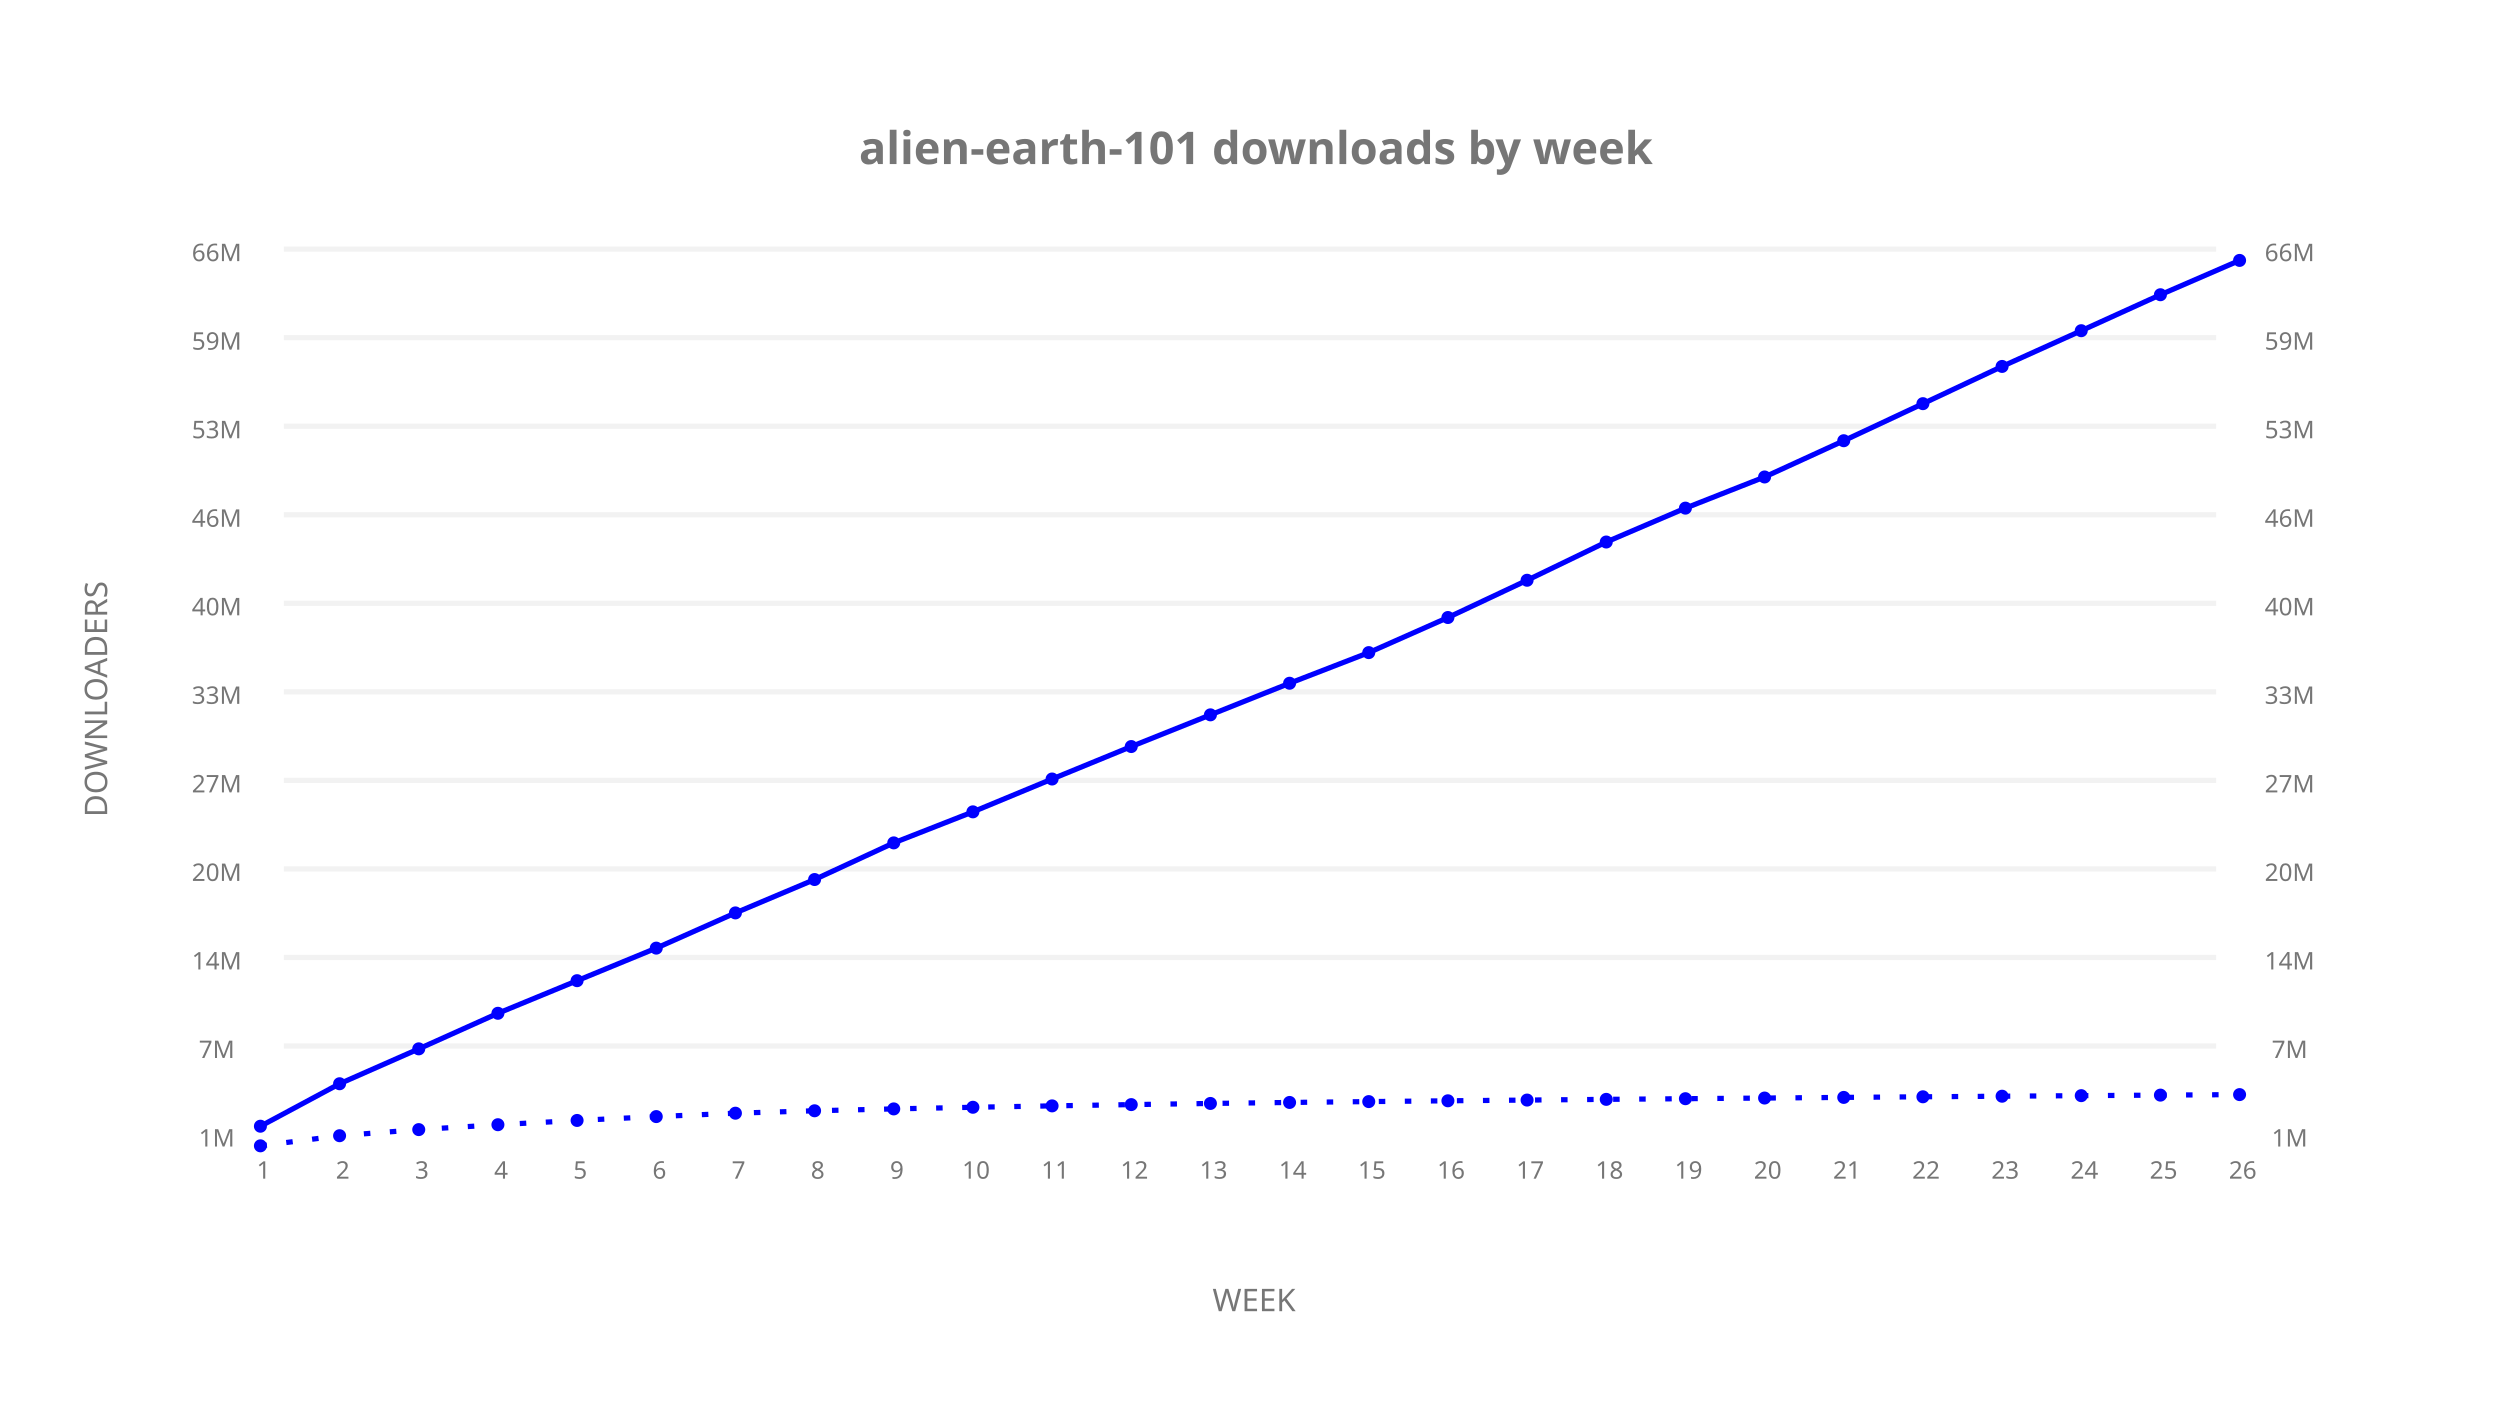
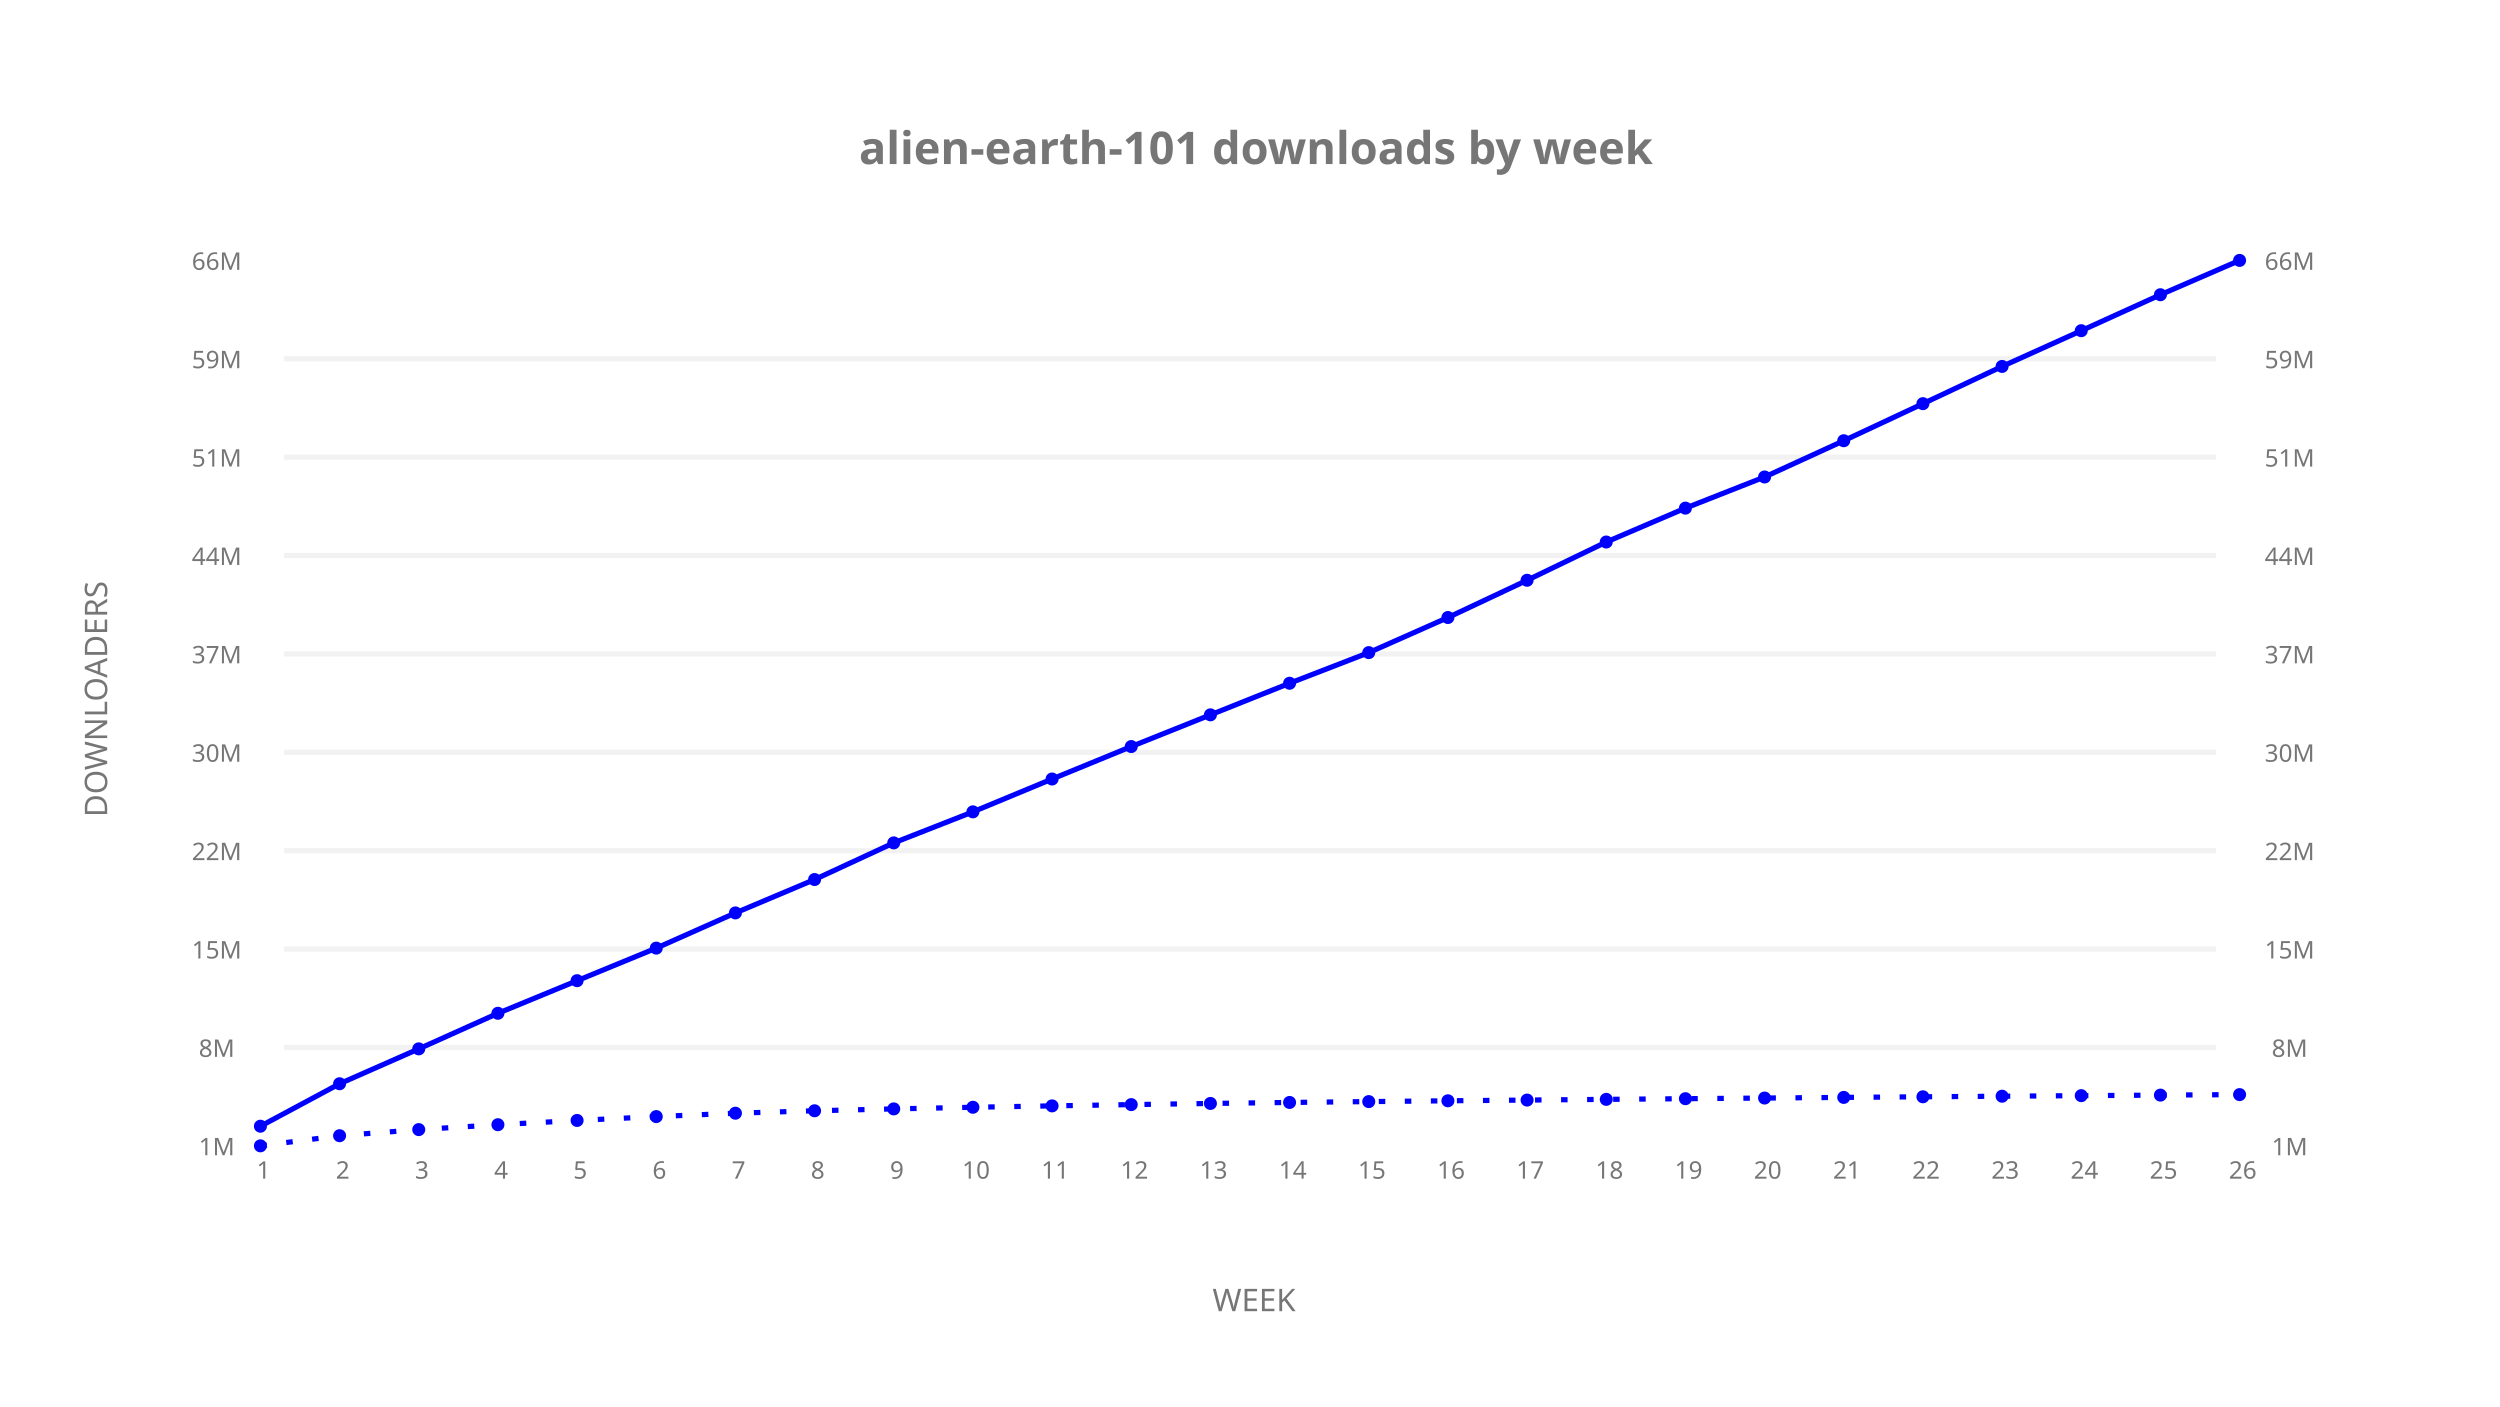
<svg xmlns="http://www.w3.org/2000/svg" xml:space="preserve" id="alien-earth-101-downloads-by-week-alien-earth-101-week" x="0px" y="0px" width="1920px" height="1080px" viewBox="0 0 1920 1080" enable-background="new 0 0 1920 1080" role="img">
  <g id="annotations">
    <text x="960" y="126" font-family="Atkinson Hyperlegible" font-size="26pt" text-anchor="middle" text-align="center" font-weight="600" font-style="normal" style="fill:rgb(118,118,118); fill-opacity:1; stroke:rgb(118,118,118); stroke-opacity:0; stroke-width:0.5"> alien-earth-101 downloads by week</text>
    <g id="axes-lines">
      <text x="960" y="1007" font-family="Atkinson Hyperlegible" font-size="18pt" text-anchor="middle" text-align="center" font-weight="500" font-style="normal" style="fill:rgb(118,118,118); fill-opacity:1; stroke:rgb(118,118,118); stroke-opacity:0; stroke-width:0.5"> WEEK</text>
      <text x="73" y="540" font-family="Atkinson Hyperlegible" font-size="18pt" text-anchor="middle" text-align="center" dominant-baseline="central" font-weight="500" font-style="normal" style="fill:rgb(118,118,118); fill-opacity:1; stroke:rgb(118,118,118); stroke-opacity:0; stroke-width:0.5" transform="rotate(-90,73,540)"> DOWNLOADERS</text>
    </g>
    <g id="tic-y-label-lines">
-       <line x1="218" y1="803.323" x2="1702" y2="803.323" style="fill:rgb(0,0,255); fill-opacity:0; stroke:rgb(242,242,242); stroke-opacity:1; stroke-width:4" />
-       <line x1="218" y1="735.323" x2="1702" y2="735.323" style="fill:rgb(0,0,255); fill-opacity:0; stroke:rgb(242,242,242); stroke-opacity:1; stroke-width:4" />
-       <line x1="218" y1="667.323" x2="1702" y2="667.323" style="fill:rgb(0,0,255); fill-opacity:0; stroke:rgb(242,242,242); stroke-opacity:1; stroke-width:4" />
-       <line x1="218" y1="599.323" x2="1702" y2="599.323" style="fill:rgb(0,0,255); fill-opacity:0; stroke:rgb(242,242,242); stroke-opacity:1; stroke-width:4" />
-       <line x1="218" y1="531.323" x2="1702" y2="531.323" style="fill:rgb(0,0,255); fill-opacity:0; stroke:rgb(242,242,242); stroke-opacity:1; stroke-width:4" />
-       <line x1="218" y1="463.323" x2="1702" y2="463.323" style="fill:rgb(0,0,255); fill-opacity:0; stroke:rgb(242,242,242); stroke-opacity:1; stroke-width:4" />
-       <line x1="218" y1="395.323" x2="1702" y2="395.323" style="fill:rgb(0,0,255); fill-opacity:0; stroke:rgb(242,242,242); stroke-opacity:1; stroke-width:4" />
-       <line x1="218" y1="327.323" x2="1702" y2="327.323" style="fill:rgb(0,0,255); fill-opacity:0; stroke:rgb(242,242,242); stroke-opacity:1; stroke-width:4" />
-       <line x1="218" y1="259.323" x2="1702" y2="259.323" style="fill:rgb(0,0,255); fill-opacity:0; stroke:rgb(242,242,242); stroke-opacity:1; stroke-width:4" />
-       <line x1="218" y1="191.323" x2="1702" y2="191.323" style="fill:rgb(0,0,255); fill-opacity:0; stroke:rgb(242,242,242); stroke-opacity:1; stroke-width:4" />
+       <line x1="218" y1="804.444" x2="1702" y2="804.444" style="fill:rgb(0,0,255); fill-opacity:0; stroke:rgb(242,242,242); stroke-opacity:1; stroke-width:4" />
+       <line x1="218" y1="728.889" x2="1702" y2="728.889" style="fill:rgb(0,0,255); fill-opacity:0; stroke:rgb(242,242,242); stroke-opacity:1; stroke-width:4" />
+       <line x1="218" y1="653.333" x2="1702" y2="653.333" style="fill:rgb(0,0,255); fill-opacity:0; stroke:rgb(242,242,242); stroke-opacity:1; stroke-width:4" />
+       <line x1="218" y1="577.778" x2="1702" y2="577.778" style="fill:rgb(0,0,255); fill-opacity:0; stroke:rgb(242,242,242); stroke-opacity:1; stroke-width:4" />
+       <line x1="218" y1="502.222" x2="1702" y2="502.222" style="fill:rgb(0,0,255); fill-opacity:0; stroke:rgb(242,242,242); stroke-opacity:1; stroke-width:4" />
+       <line x1="218" y1="426.667" x2="1702" y2="426.667" style="fill:rgb(0,0,255); fill-opacity:0; stroke:rgb(242,242,242); stroke-opacity:1; stroke-width:4" />
+       <line x1="218" y1="351.111" x2="1702" y2="351.111" style="fill:rgb(0,0,255); fill-opacity:0; stroke:rgb(242,242,242); stroke-opacity:1; stroke-width:4" />
+       <line x1="218" y1="275.556" x2="1702" y2="275.556" style="fill:rgb(0,0,255); fill-opacity:0; stroke:rgb(242,242,242); stroke-opacity:1; stroke-width:4" />
    </g>
    <g id="tic-x-labels">
      <text x="200" y="898" font-family="Atkinson Hyperlegible" font-size="14pt" text-anchor="middle" text-align="center" dominant-baseline="central" font-weight="400" font-style="normal" style="fill:rgb(118,118,118); fill-opacity:1; stroke:rgb(118,118,118); stroke-opacity:0; stroke-width:0.5"> 1</text>
      <text x="260.8" y="898" font-family="Atkinson Hyperlegible" font-size="14pt" text-anchor="middle" text-align="center" dominant-baseline="central" font-weight="400" font-style="normal" style="fill:rgb(118,118,118); fill-opacity:1; stroke:rgb(118,118,118); stroke-opacity:0; stroke-width:0.5"> 2</text>
      <text x="321.6" y="898" font-family="Atkinson Hyperlegible" font-size="14pt" text-anchor="middle" text-align="center" dominant-baseline="central" font-weight="400" font-style="normal" style="fill:rgb(118,118,118); fill-opacity:1; stroke:rgb(118,118,118); stroke-opacity:0; stroke-width:0.5"> 3</text>
      <text x="382.4" y="898" font-family="Atkinson Hyperlegible" font-size="14pt" text-anchor="middle" text-align="center" dominant-baseline="central" font-weight="400" font-style="normal" style="fill:rgb(118,118,118); fill-opacity:1; stroke:rgb(118,118,118); stroke-opacity:0; stroke-width:0.5"> 4</text>
      <text x="443.2" y="898" font-family="Atkinson Hyperlegible" font-size="14pt" text-anchor="middle" text-align="center" dominant-baseline="central" font-weight="400" font-style="normal" style="fill:rgb(118,118,118); fill-opacity:1; stroke:rgb(118,118,118); stroke-opacity:0; stroke-width:0.5"> 5</text>
      <text x="504" y="898" font-family="Atkinson Hyperlegible" font-size="14pt" text-anchor="middle" text-align="center" dominant-baseline="central" font-weight="400" font-style="normal" style="fill:rgb(118,118,118); fill-opacity:1; stroke:rgb(118,118,118); stroke-opacity:0; stroke-width:0.5"> 6</text>
      <text x="564.8" y="898" font-family="Atkinson Hyperlegible" font-size="14pt" text-anchor="middle" text-align="center" dominant-baseline="central" font-weight="400" font-style="normal" style="fill:rgb(118,118,118); fill-opacity:1; stroke:rgb(118,118,118); stroke-opacity:0; stroke-width:0.5"> 7</text>
      <text x="625.6" y="898" font-family="Atkinson Hyperlegible" font-size="14pt" text-anchor="middle" text-align="center" dominant-baseline="central" font-weight="400" font-style="normal" style="fill:rgb(118,118,118); fill-opacity:1; stroke:rgb(118,118,118); stroke-opacity:0; stroke-width:0.5"> 8</text>
      <text x="686.4" y="898" font-family="Atkinson Hyperlegible" font-size="14pt" text-anchor="middle" text-align="center" dominant-baseline="central" font-weight="400" font-style="normal" style="fill:rgb(118,118,118); fill-opacity:1; stroke:rgb(118,118,118); stroke-opacity:0; stroke-width:0.5"> 9</text>
      <text x="747.2" y="898" font-family="Atkinson Hyperlegible" font-size="14pt" text-anchor="middle" text-align="center" dominant-baseline="central" font-weight="400" font-style="normal" style="fill:rgb(118,118,118); fill-opacity:1; stroke:rgb(118,118,118); stroke-opacity:0; stroke-width:0.5"> 10</text>
      <text x="808" y="898" font-family="Atkinson Hyperlegible" font-size="14pt" text-anchor="middle" text-align="center" dominant-baseline="central" font-weight="400" font-style="normal" style="fill:rgb(118,118,118); fill-opacity:1; stroke:rgb(118,118,118); stroke-opacity:0; stroke-width:0.5"> 11</text>
      <text x="868.8" y="898" font-family="Atkinson Hyperlegible" font-size="14pt" text-anchor="middle" text-align="center" dominant-baseline="central" font-weight="400" font-style="normal" style="fill:rgb(118,118,118); fill-opacity:1; stroke:rgb(118,118,118); stroke-opacity:0; stroke-width:0.5"> 12</text>
      <text x="929.6" y="898" font-family="Atkinson Hyperlegible" font-size="14pt" text-anchor="middle" text-align="center" dominant-baseline="central" font-weight="400" font-style="normal" style="fill:rgb(118,118,118); fill-opacity:1; stroke:rgb(118,118,118); stroke-opacity:0; stroke-width:0.5"> 13</text>
      <text x="990.4" y="898" font-family="Atkinson Hyperlegible" font-size="14pt" text-anchor="middle" text-align="center" dominant-baseline="central" font-weight="400" font-style="normal" style="fill:rgb(118,118,118); fill-opacity:1; stroke:rgb(118,118,118); stroke-opacity:0; stroke-width:0.5"> 14</text>
      <text x="1051.2" y="898" font-family="Atkinson Hyperlegible" font-size="14pt" text-anchor="middle" text-align="center" dominant-baseline="central" font-weight="400" font-style="normal" style="fill:rgb(118,118,118); fill-opacity:1; stroke:rgb(118,118,118); stroke-opacity:0; stroke-width:0.5"> 15</text>
      <text x="1112" y="898" font-family="Atkinson Hyperlegible" font-size="14pt" text-anchor="middle" text-align="center" dominant-baseline="central" font-weight="400" font-style="normal" style="fill:rgb(118,118,118); fill-opacity:1; stroke:rgb(118,118,118); stroke-opacity:0; stroke-width:0.5"> 16</text>
      <text x="1172.8" y="898" font-family="Atkinson Hyperlegible" font-size="14pt" text-anchor="middle" text-align="center" dominant-baseline="central" font-weight="400" font-style="normal" style="fill:rgb(118,118,118); fill-opacity:1; stroke:rgb(118,118,118); stroke-opacity:0; stroke-width:0.5"> 17</text>
      <text x="1233.6" y="898" font-family="Atkinson Hyperlegible" font-size="14pt" text-anchor="middle" text-align="center" dominant-baseline="central" font-weight="400" font-style="normal" style="fill:rgb(118,118,118); fill-opacity:1; stroke:rgb(118,118,118); stroke-opacity:0; stroke-width:0.5"> 18</text>
      <text x="1294.4" y="898" font-family="Atkinson Hyperlegible" font-size="14pt" text-anchor="middle" text-align="center" dominant-baseline="central" font-weight="400" font-style="normal" style="fill:rgb(118,118,118); fill-opacity:1; stroke:rgb(118,118,118); stroke-opacity:0; stroke-width:0.5"> 19</text>
      <text x="1355.2" y="898" font-family="Atkinson Hyperlegible" font-size="14pt" text-anchor="middle" text-align="center" dominant-baseline="central" font-weight="400" font-style="normal" style="fill:rgb(118,118,118); fill-opacity:1; stroke:rgb(118,118,118); stroke-opacity:0; stroke-width:0.5"> 20</text>
      <text x="1416" y="898" font-family="Atkinson Hyperlegible" font-size="14pt" text-anchor="middle" text-align="center" dominant-baseline="central" font-weight="400" font-style="normal" style="fill:rgb(118,118,118); fill-opacity:1; stroke:rgb(118,118,118); stroke-opacity:0; stroke-width:0.5"> 21</text>
      <text x="1476.8" y="898" font-family="Atkinson Hyperlegible" font-size="14pt" text-anchor="middle" text-align="center" dominant-baseline="central" font-weight="400" font-style="normal" style="fill:rgb(118,118,118); fill-opacity:1; stroke:rgb(118,118,118); stroke-opacity:0; stroke-width:0.5"> 22</text>
      <text x="1537.6" y="898" font-family="Atkinson Hyperlegible" font-size="14pt" text-anchor="middle" text-align="center" dominant-baseline="central" font-weight="400" font-style="normal" style="fill:rgb(118,118,118); fill-opacity:1; stroke:rgb(118,118,118); stroke-opacity:0; stroke-width:0.5"> 23</text>
      <text x="1598.4" y="898" font-family="Atkinson Hyperlegible" font-size="14pt" text-anchor="middle" text-align="center" dominant-baseline="central" font-weight="400" font-style="normal" style="fill:rgb(118,118,118); fill-opacity:1; stroke:rgb(118,118,118); stroke-opacity:0; stroke-width:0.5"> 24</text>
      <text x="1659.2" y="898" font-family="Atkinson Hyperlegible" font-size="14pt" text-anchor="middle" text-align="center" dominant-baseline="central" font-weight="400" font-style="normal" style="fill:rgb(118,118,118); fill-opacity:1; stroke:rgb(118,118,118); stroke-opacity:0; stroke-width:0.5"> 25</text>
      <text x="1720" y="898" font-family="Atkinson Hyperlegible" font-size="14pt" text-anchor="middle" text-align="center" dominant-baseline="central" font-weight="400" font-style="normal" style="fill:rgb(118,118,118); fill-opacity:1; stroke:rgb(118,118,118); stroke-opacity:0; stroke-width:0.5"> 26</text>
    </g>
    <g id="tic-y-labels">
-       <text x="164" y="873.323" font-family="Atkinson Hyperlegible" font-size="14pt" text-anchor="middle" text-align="center" dominant-baseline="central" font-weight="400" font-style="normal" style="fill:rgb(118,118,118); fill-opacity:1; stroke:rgb(118,118,118); stroke-opacity:0; stroke-width:0.5"> 1M</text>
-       <text x="1756" y="873.323" font-family="Atkinson Hyperlegible" font-size="14pt" text-anchor="middle" text-align="center" dominant-baseline="central" font-weight="400" font-style="normal" style="fill:rgb(118,118,118); fill-opacity:1; stroke:rgb(118,118,118); stroke-opacity:0; stroke-width:0.5"> 1M</text>
-       <text x="164" y="805.323" font-family="Atkinson Hyperlegible" font-size="14pt" text-anchor="middle" text-align="center" dominant-baseline="central" font-weight="400" font-style="normal" style="fill:rgb(118,118,118); fill-opacity:1; stroke:rgb(118,118,118); stroke-opacity:0; stroke-width:0.5"> 7M</text>
-       <text x="1756" y="805.323" font-family="Atkinson Hyperlegible" font-size="14pt" text-anchor="middle" text-align="center" dominant-baseline="central" font-weight="400" font-style="normal" style="fill:rgb(118,118,118); fill-opacity:1; stroke:rgb(118,118,118); stroke-opacity:0; stroke-width:0.5"> 7M</text>
-       <text x="164" y="737.323" font-family="Atkinson Hyperlegible" font-size="14pt" text-anchor="middle" text-align="center" dominant-baseline="central" font-weight="400" font-style="normal" style="fill:rgb(118,118,118); fill-opacity:1; stroke:rgb(118,118,118); stroke-opacity:0; stroke-width:0.5"> 14M</text>
-       <text x="1756" y="737.323" font-family="Atkinson Hyperlegible" font-size="14pt" text-anchor="middle" text-align="center" dominant-baseline="central" font-weight="400" font-style="normal" style="fill:rgb(118,118,118); fill-opacity:1; stroke:rgb(118,118,118); stroke-opacity:0; stroke-width:0.5"> 14M</text>
-       <text x="164" y="669.323" font-family="Atkinson Hyperlegible" font-size="14pt" text-anchor="middle" text-align="center" dominant-baseline="central" font-weight="400" font-style="normal" style="fill:rgb(118,118,118); fill-opacity:1; stroke:rgb(118,118,118); stroke-opacity:0; stroke-width:0.5"> 20M</text>
-       <text x="1756" y="669.323" font-family="Atkinson Hyperlegible" font-size="14pt" text-anchor="middle" text-align="center" dominant-baseline="central" font-weight="400" font-style="normal" style="fill:rgb(118,118,118); fill-opacity:1; stroke:rgb(118,118,118); stroke-opacity:0; stroke-width:0.5"> 20M</text>
-       <text x="164" y="601.323" font-family="Atkinson Hyperlegible" font-size="14pt" text-anchor="middle" text-align="center" dominant-baseline="central" font-weight="400" font-style="normal" style="fill:rgb(118,118,118); fill-opacity:1; stroke:rgb(118,118,118); stroke-opacity:0; stroke-width:0.5"> 27M</text>
-       <text x="1756" y="601.323" font-family="Atkinson Hyperlegible" font-size="14pt" text-anchor="middle" text-align="center" dominant-baseline="central" font-weight="400" font-style="normal" style="fill:rgb(118,118,118); fill-opacity:1; stroke:rgb(118,118,118); stroke-opacity:0; stroke-width:0.5"> 27M</text>
-       <text x="164" y="533.323" font-family="Atkinson Hyperlegible" font-size="14pt" text-anchor="middle" text-align="center" dominant-baseline="central" font-weight="400" font-style="normal" style="fill:rgb(118,118,118); fill-opacity:1; stroke:rgb(118,118,118); stroke-opacity:0; stroke-width:0.5"> 33M</text>
-       <text x="1756" y="533.323" font-family="Atkinson Hyperlegible" font-size="14pt" text-anchor="middle" text-align="center" dominant-baseline="central" font-weight="400" font-style="normal" style="fill:rgb(118,118,118); fill-opacity:1; stroke:rgb(118,118,118); stroke-opacity:0; stroke-width:0.5"> 33M</text>
-       <text x="164" y="465.323" font-family="Atkinson Hyperlegible" font-size="14pt" text-anchor="middle" text-align="center" dominant-baseline="central" font-weight="400" font-style="normal" style="fill:rgb(118,118,118); fill-opacity:1; stroke:rgb(118,118,118); stroke-opacity:0; stroke-width:0.5"> 40M</text>
-       <text x="1756" y="465.323" font-family="Atkinson Hyperlegible" font-size="14pt" text-anchor="middle" text-align="center" dominant-baseline="central" font-weight="400" font-style="normal" style="fill:rgb(118,118,118); fill-opacity:1; stroke:rgb(118,118,118); stroke-opacity:0; stroke-width:0.5"> 40M</text>
-       <text x="164" y="397.323" font-family="Atkinson Hyperlegible" font-size="14pt" text-anchor="middle" text-align="center" dominant-baseline="central" font-weight="400" font-style="normal" style="fill:rgb(118,118,118); fill-opacity:1; stroke:rgb(118,118,118); stroke-opacity:0; stroke-width:0.5"> 46M</text>
-       <text x="1756" y="397.323" font-family="Atkinson Hyperlegible" font-size="14pt" text-anchor="middle" text-align="center" dominant-baseline="central" font-weight="400" font-style="normal" style="fill:rgb(118,118,118); fill-opacity:1; stroke:rgb(118,118,118); stroke-opacity:0; stroke-width:0.5"> 46M</text>
-       <text x="164" y="329.323" font-family="Atkinson Hyperlegible" font-size="14pt" text-anchor="middle" text-align="center" dominant-baseline="central" font-weight="400" font-style="normal" style="fill:rgb(118,118,118); fill-opacity:1; stroke:rgb(118,118,118); stroke-opacity:0; stroke-width:0.5"> 53M</text>
-       <text x="1756" y="329.323" font-family="Atkinson Hyperlegible" font-size="14pt" text-anchor="middle" text-align="center" dominant-baseline="central" font-weight="400" font-style="normal" style="fill:rgb(118,118,118); fill-opacity:1; stroke:rgb(118,118,118); stroke-opacity:0; stroke-width:0.5"> 53M</text>
-       <text x="164" y="261.323" font-family="Atkinson Hyperlegible" font-size="14pt" text-anchor="middle" text-align="center" dominant-baseline="central" font-weight="400" font-style="normal" style="fill:rgb(118,118,118); fill-opacity:1; stroke:rgb(118,118,118); stroke-opacity:0; stroke-width:0.5"> 59M</text>
-       <text x="1756" y="261.323" font-family="Atkinson Hyperlegible" font-size="14pt" text-anchor="middle" text-align="center" dominant-baseline="central" font-weight="400" font-style="normal" style="fill:rgb(118,118,118); fill-opacity:1; stroke:rgb(118,118,118); stroke-opacity:0; stroke-width:0.5"> 59M</text>
-       <text x="164" y="193.323" font-family="Atkinson Hyperlegible" font-size="14pt" text-anchor="middle" text-align="center" dominant-baseline="central" font-weight="400" font-style="normal" style="fill:rgb(118,118,118); fill-opacity:1; stroke:rgb(118,118,118); stroke-opacity:0; stroke-width:0.5"> 66M</text>
-       <text x="1756" y="193.323" font-family="Atkinson Hyperlegible" font-size="14pt" text-anchor="middle" text-align="center" dominant-baseline="central" font-weight="400" font-style="normal" style="fill:rgb(118,118,118); fill-opacity:1; stroke:rgb(118,118,118); stroke-opacity:0; stroke-width:0.5"> 66M</text>
+       <text x="164" y="880" font-family="Atkinson Hyperlegible" font-size="14pt" text-anchor="middle" text-align="center" dominant-baseline="central" font-weight="400" font-style="normal" style="fill:rgb(118,118,118); fill-opacity:1; stroke:rgb(118,118,118); stroke-opacity:0; stroke-width:0.5"> 1M</text>
+       <text x="1756" y="880" font-family="Atkinson Hyperlegible" font-size="14pt" text-anchor="middle" text-align="center" dominant-baseline="central" font-weight="400" font-style="normal" style="fill:rgb(118,118,118); fill-opacity:1; stroke:rgb(118,118,118); stroke-opacity:0; stroke-width:0.5"> 1M</text>
+       <text x="164" y="804.444" font-family="Atkinson Hyperlegible" font-size="14pt" text-anchor="middle" text-align="center" dominant-baseline="central" font-weight="400" font-style="normal" style="fill:rgb(118,118,118); fill-opacity:1; stroke:rgb(118,118,118); stroke-opacity:0; stroke-width:0.5"> 8M</text>
+       <text x="1756" y="804.444" font-family="Atkinson Hyperlegible" font-size="14pt" text-anchor="middle" text-align="center" dominant-baseline="central" font-weight="400" font-style="normal" style="fill:rgb(118,118,118); fill-opacity:1; stroke:rgb(118,118,118); stroke-opacity:0; stroke-width:0.5"> 8M</text>
+       <text x="164" y="728.889" font-family="Atkinson Hyperlegible" font-size="14pt" text-anchor="middle" text-align="center" dominant-baseline="central" font-weight="400" font-style="normal" style="fill:rgb(118,118,118); fill-opacity:1; stroke:rgb(118,118,118); stroke-opacity:0; stroke-width:0.5"> 15M</text>
+       <text x="1756" y="728.889" font-family="Atkinson Hyperlegible" font-size="14pt" text-anchor="middle" text-align="center" dominant-baseline="central" font-weight="400" font-style="normal" style="fill:rgb(118,118,118); fill-opacity:1; stroke:rgb(118,118,118); stroke-opacity:0; stroke-width:0.5"> 15M</text>
+       <text x="164" y="653.333" font-family="Atkinson Hyperlegible" font-size="14pt" text-anchor="middle" text-align="center" dominant-baseline="central" font-weight="400" font-style="normal" style="fill:rgb(118,118,118); fill-opacity:1; stroke:rgb(118,118,118); stroke-opacity:0; stroke-width:0.5"> 22M</text>
+       <text x="1756" y="653.333" font-family="Atkinson Hyperlegible" font-size="14pt" text-anchor="middle" text-align="center" dominant-baseline="central" font-weight="400" font-style="normal" style="fill:rgb(118,118,118); fill-opacity:1; stroke:rgb(118,118,118); stroke-opacity:0; stroke-width:0.5"> 22M</text>
+       <text x="164" y="577.778" font-family="Atkinson Hyperlegible" font-size="14pt" text-anchor="middle" text-align="center" dominant-baseline="central" font-weight="400" font-style="normal" style="fill:rgb(118,118,118); fill-opacity:1; stroke:rgb(118,118,118); stroke-opacity:0; stroke-width:0.5"> 30M</text>
+       <text x="1756" y="577.778" font-family="Atkinson Hyperlegible" font-size="14pt" text-anchor="middle" text-align="center" dominant-baseline="central" font-weight="400" font-style="normal" style="fill:rgb(118,118,118); fill-opacity:1; stroke:rgb(118,118,118); stroke-opacity:0; stroke-width:0.5"> 30M</text>
+       <text x="164" y="502.222" font-family="Atkinson Hyperlegible" font-size="14pt" text-anchor="middle" text-align="center" dominant-baseline="central" font-weight="400" font-style="normal" style="fill:rgb(118,118,118); fill-opacity:1; stroke:rgb(118,118,118); stroke-opacity:0; stroke-width:0.5"> 37M</text>
+       <text x="1756" y="502.222" font-family="Atkinson Hyperlegible" font-size="14pt" text-anchor="middle" text-align="center" dominant-baseline="central" font-weight="400" font-style="normal" style="fill:rgb(118,118,118); fill-opacity:1; stroke:rgb(118,118,118); stroke-opacity:0; stroke-width:0.5"> 37M</text>
+       <text x="164" y="426.667" font-family="Atkinson Hyperlegible" font-size="14pt" text-anchor="middle" text-align="center" dominant-baseline="central" font-weight="400" font-style="normal" style="fill:rgb(118,118,118); fill-opacity:1; stroke:rgb(118,118,118); stroke-opacity:0; stroke-width:0.5"> 44M</text>
+       <text x="1756" y="426.667" font-family="Atkinson Hyperlegible" font-size="14pt" text-anchor="middle" text-align="center" dominant-baseline="central" font-weight="400" font-style="normal" style="fill:rgb(118,118,118); fill-opacity:1; stroke:rgb(118,118,118); stroke-opacity:0; stroke-width:0.5"> 44M</text>
+       <text x="164" y="351.111" font-family="Atkinson Hyperlegible" font-size="14pt" text-anchor="middle" text-align="center" dominant-baseline="central" font-weight="400" font-style="normal" style="fill:rgb(118,118,118); fill-opacity:1; stroke:rgb(118,118,118); stroke-opacity:0; stroke-width:0.5"> 51M</text>
+       <text x="1756" y="351.111" font-family="Atkinson Hyperlegible" font-size="14pt" text-anchor="middle" text-align="center" dominant-baseline="central" font-weight="400" font-style="normal" style="fill:rgb(118,118,118); fill-opacity:1; stroke:rgb(118,118,118); stroke-opacity:0; stroke-width:0.5"> 51M</text>
+       <text x="164" y="275.556" font-family="Atkinson Hyperlegible" font-size="14pt" text-anchor="middle" text-align="center" dominant-baseline="central" font-weight="400" font-style="normal" style="fill:rgb(118,118,118); fill-opacity:1; stroke:rgb(118,118,118); stroke-opacity:0; stroke-width:0.5"> 59M</text>
+       <text x="1756" y="275.556" font-family="Atkinson Hyperlegible" font-size="14pt" text-anchor="middle" text-align="center" dominant-baseline="central" font-weight="400" font-style="normal" style="fill:rgb(118,118,118); fill-opacity:1; stroke:rgb(118,118,118); stroke-opacity:0; stroke-width:0.5"> 59M</text>
+       <text x="164" y="200" font-family="Atkinson Hyperlegible" font-size="14pt" text-anchor="middle" text-align="center" dominant-baseline="central" font-weight="400" font-style="normal" style="fill:rgb(118,118,118); fill-opacity:1; stroke:rgb(118,118,118); stroke-opacity:0; stroke-width:0.5"> 66M</text>
+       <text x="1756" y="200" font-family="Atkinson Hyperlegible" font-size="14pt" text-anchor="middle" text-align="center" dominant-baseline="central" font-weight="400" font-style="normal" style="fill:rgb(118,118,118); fill-opacity:1; stroke:rgb(118,118,118); stroke-opacity:0; stroke-width:0.5"> 66M</text>
    </g>
  </g>
  <g id="polyline-alien-earth-101 downloads by week">
    <polyline points="200,864.935 260.8,832.314 321.6,805.523 382.4,778.21 443.2,753.158 504,728.162 564.8,701.117 625.6,675.477 686.4,647.332 747.2,623.497 808,598.281 868.8,573.346 929.6,549.002 990.4,524.737 1051.2,501.204 1112,474.252 1172.8,445.64 1233.6,416.27 1294.4,390.246 1355.2,366.319 1416,338.475 1476.8,310.014 1537.6,281.42 1598.4,253.98 1659.2,226.355 1720,200 " style="fill:rgb(0,0,255); fill-opacity:0; stroke:rgb(0,0,255); stroke-opacity:1; stroke-width:4" />
  </g>
  <g id="markers-alien-earth-101 downloads by week">
    <circle cx="200" cy="864.935" r="5" style="fill:rgb(0,0,255); fill-opacity:1; stroke:rgb(0,0,255); stroke-opacity:0; stroke-width:4">
</circle>
    <circle cx="260.8" cy="832.314" r="5" style="fill:rgb(0,0,255); fill-opacity:1; stroke:rgb(0,0,255); stroke-opacity:0; stroke-width:4">
</circle>
    <circle cx="321.6" cy="805.523" r="5" style="fill:rgb(0,0,255); fill-opacity:1; stroke:rgb(0,0,255); stroke-opacity:0; stroke-width:4">
</circle>
    <circle cx="382.4" cy="778.21" r="5" style="fill:rgb(0,0,255); fill-opacity:1; stroke:rgb(0,0,255); stroke-opacity:0; stroke-width:4">
</circle>
    <circle cx="443.2" cy="753.158" r="5" style="fill:rgb(0,0,255); fill-opacity:1; stroke:rgb(0,0,255); stroke-opacity:0; stroke-width:4">
</circle>
    <circle cx="504" cy="728.162" r="5" style="fill:rgb(0,0,255); fill-opacity:1; stroke:rgb(0,0,255); stroke-opacity:0; stroke-width:4">
</circle>
    <circle cx="564.8" cy="701.117" r="5" style="fill:rgb(0,0,255); fill-opacity:1; stroke:rgb(0,0,255); stroke-opacity:0; stroke-width:4">
</circle>
    <circle cx="625.6" cy="675.477" r="5" style="fill:rgb(0,0,255); fill-opacity:1; stroke:rgb(0,0,255); stroke-opacity:0; stroke-width:4">
</circle>
    <circle cx="686.4" cy="647.332" r="5" style="fill:rgb(0,0,255); fill-opacity:1; stroke:rgb(0,0,255); stroke-opacity:0; stroke-width:4">
</circle>
    <circle cx="747.2" cy="623.497" r="5" style="fill:rgb(0,0,255); fill-opacity:1; stroke:rgb(0,0,255); stroke-opacity:0; stroke-width:4">
</circle>
    <circle cx="808" cy="598.281" r="5" style="fill:rgb(0,0,255); fill-opacity:1; stroke:rgb(0,0,255); stroke-opacity:0; stroke-width:4">
</circle>
    <circle cx="868.8" cy="573.346" r="5" style="fill:rgb(0,0,255); fill-opacity:1; stroke:rgb(0,0,255); stroke-opacity:0; stroke-width:4">
</circle>
    <circle cx="929.6" cy="549.002" r="5" style="fill:rgb(0,0,255); fill-opacity:1; stroke:rgb(0,0,255); stroke-opacity:0; stroke-width:4">
</circle>
    <circle cx="990.4" cy="524.737" r="5" style="fill:rgb(0,0,255); fill-opacity:1; stroke:rgb(0,0,255); stroke-opacity:0; stroke-width:4">
</circle>
    <circle cx="1051.2" cy="501.204" r="5" style="fill:rgb(0,0,255); fill-opacity:1; stroke:rgb(0,0,255); stroke-opacity:0; stroke-width:4">
</circle>
    <circle cx="1112" cy="474.252" r="5" style="fill:rgb(0,0,255); fill-opacity:1; stroke:rgb(0,0,255); stroke-opacity:0; stroke-width:4">
</circle>
    <circle cx="1172.8" cy="445.64" r="5" style="fill:rgb(0,0,255); fill-opacity:1; stroke:rgb(0,0,255); stroke-opacity:0; stroke-width:4">
</circle>
    <circle cx="1233.6" cy="416.27" r="5" style="fill:rgb(0,0,255); fill-opacity:1; stroke:rgb(0,0,255); stroke-opacity:0; stroke-width:4">
</circle>
    <circle cx="1294.4" cy="390.246" r="5" style="fill:rgb(0,0,255); fill-opacity:1; stroke:rgb(0,0,255); stroke-opacity:0; stroke-width:4">
</circle>
    <circle cx="1355.2" cy="366.319" r="5" style="fill:rgb(0,0,255); fill-opacity:1; stroke:rgb(0,0,255); stroke-opacity:0; stroke-width:4">
</circle>
    <circle cx="1416" cy="338.475" r="5" style="fill:rgb(0,0,255); fill-opacity:1; stroke:rgb(0,0,255); stroke-opacity:0; stroke-width:4">
</circle>
    <circle cx="1476.8" cy="310.014" r="5" style="fill:rgb(0,0,255); fill-opacity:1; stroke:rgb(0,0,255); stroke-opacity:0; stroke-width:4">
</circle>
    <circle cx="1537.6" cy="281.42" r="5" style="fill:rgb(0,0,255); fill-opacity:1; stroke:rgb(0,0,255); stroke-opacity:0; stroke-width:4">
</circle>
    <circle cx="1598.4" cy="253.98" r="5" style="fill:rgb(0,0,255); fill-opacity:1; stroke:rgb(0,0,255); stroke-opacity:0; stroke-width:4">
</circle>
    <circle cx="1659.2" cy="226.355" r="5" style="fill:rgb(0,0,255); fill-opacity:1; stroke:rgb(0,0,255); stroke-opacity:0; stroke-width:4">
</circle>
    <circle cx="1720" cy="200" r="5" style="fill:rgb(0,0,255); fill-opacity:1; stroke:rgb(0,0,255); stroke-opacity:0; stroke-width:4">
</circle>
  </g>
  <g id="polyline-alien-earth-101 downloads by week uploaders">
    <polyline points="200,880 260.8,872.223 321.6,867.533 382.4,863.776 443.2,860.508 504,857.538 564.8,854.941 625.6,853.081 686.4,851.641 747.2,850.382 808,849.316 868.8,848.336 929.6,847.454 990.4,846.684 1051.2,846.025 1112,845.411 1172.8,844.85 1233.6,844.31 1294.4,843.798 1355.2,843.296 1416,842.807 1476.8,842.334 1537.6,841.896 1598.4,841.461 1659.2,841.053 1720,840.652 " stroke-dasharray="5 15" style="fill:rgb(0,0,255); fill-opacity:0; stroke:rgb(0,0,255); stroke-opacity:1; stroke-width:4" />
  </g>
  <g id="markers-alien-earth-101 downloads by week uploaders">
    <circle cx="200" cy="880" r="5" style="fill:rgb(0,0,255); fill-opacity:1; stroke:rgb(0,0,255); stroke-opacity:0; stroke-width:4">
</circle>
    <circle cx="260.8" cy="872.223" r="5" style="fill:rgb(0,0,255); fill-opacity:1; stroke:rgb(0,0,255); stroke-opacity:0; stroke-width:4">
</circle>
    <circle cx="321.6" cy="867.533" r="5" style="fill:rgb(0,0,255); fill-opacity:1; stroke:rgb(0,0,255); stroke-opacity:0; stroke-width:4">
</circle>
    <circle cx="382.4" cy="863.776" r="5" style="fill:rgb(0,0,255); fill-opacity:1; stroke:rgb(0,0,255); stroke-opacity:0; stroke-width:4">
</circle>
    <circle cx="443.2" cy="860.508" r="5" style="fill:rgb(0,0,255); fill-opacity:1; stroke:rgb(0,0,255); stroke-opacity:0; stroke-width:4">
</circle>
    <circle cx="504" cy="857.538" r="5" style="fill:rgb(0,0,255); fill-opacity:1; stroke:rgb(0,0,255); stroke-opacity:0; stroke-width:4">
</circle>
    <circle cx="564.8" cy="854.941" r="5" style="fill:rgb(0,0,255); fill-opacity:1; stroke:rgb(0,0,255); stroke-opacity:0; stroke-width:4">
</circle>
    <circle cx="625.6" cy="853.081" r="5" style="fill:rgb(0,0,255); fill-opacity:1; stroke:rgb(0,0,255); stroke-opacity:0; stroke-width:4">
</circle>
    <circle cx="686.4" cy="851.641" r="5" style="fill:rgb(0,0,255); fill-opacity:1; stroke:rgb(0,0,255); stroke-opacity:0; stroke-width:4">
</circle>
    <circle cx="747.2" cy="850.382" r="5" style="fill:rgb(0,0,255); fill-opacity:1; stroke:rgb(0,0,255); stroke-opacity:0; stroke-width:4">
</circle>
    <circle cx="808" cy="849.316" r="5" style="fill:rgb(0,0,255); fill-opacity:1; stroke:rgb(0,0,255); stroke-opacity:0; stroke-width:4">
</circle>
    <circle cx="868.8" cy="848.336" r="5" style="fill:rgb(0,0,255); fill-opacity:1; stroke:rgb(0,0,255); stroke-opacity:0; stroke-width:4">
</circle>
    <circle cx="929.6" cy="847.454" r="5" style="fill:rgb(0,0,255); fill-opacity:1; stroke:rgb(0,0,255); stroke-opacity:0; stroke-width:4">
</circle>
    <circle cx="990.4" cy="846.684" r="5" style="fill:rgb(0,0,255); fill-opacity:1; stroke:rgb(0,0,255); stroke-opacity:0; stroke-width:4">
</circle>
    <circle cx="1051.2" cy="846.025" r="5" style="fill:rgb(0,0,255); fill-opacity:1; stroke:rgb(0,0,255); stroke-opacity:0; stroke-width:4">
</circle>
    <circle cx="1112" cy="845.411" r="5" style="fill:rgb(0,0,255); fill-opacity:1; stroke:rgb(0,0,255); stroke-opacity:0; stroke-width:4">
</circle>
    <circle cx="1172.8" cy="844.85" r="5" style="fill:rgb(0,0,255); fill-opacity:1; stroke:rgb(0,0,255); stroke-opacity:0; stroke-width:4">
</circle>
    <circle cx="1233.6" cy="844.31" r="5" style="fill:rgb(0,0,255); fill-opacity:1; stroke:rgb(0,0,255); stroke-opacity:0; stroke-width:4">
</circle>
    <circle cx="1294.4" cy="843.798" r="5" style="fill:rgb(0,0,255); fill-opacity:1; stroke:rgb(0,0,255); stroke-opacity:0; stroke-width:4">
</circle>
    <circle cx="1355.2" cy="843.296" r="5" style="fill:rgb(0,0,255); fill-opacity:1; stroke:rgb(0,0,255); stroke-opacity:0; stroke-width:4">
</circle>
    <circle cx="1416" cy="842.807" r="5" style="fill:rgb(0,0,255); fill-opacity:1; stroke:rgb(0,0,255); stroke-opacity:0; stroke-width:4">
</circle>
    <circle cx="1476.8" cy="842.334" r="5" style="fill:rgb(0,0,255); fill-opacity:1; stroke:rgb(0,0,255); stroke-opacity:0; stroke-width:4">
</circle>
    <circle cx="1537.6" cy="841.896" r="5" style="fill:rgb(0,0,255); fill-opacity:1; stroke:rgb(0,0,255); stroke-opacity:0; stroke-width:4">
</circle>
    <circle cx="1598.4" cy="841.461" r="5" style="fill:rgb(0,0,255); fill-opacity:1; stroke:rgb(0,0,255); stroke-opacity:0; stroke-width:4">
</circle>
    <circle cx="1659.2" cy="841.053" r="5" style="fill:rgb(0,0,255); fill-opacity:1; stroke:rgb(0,0,255); stroke-opacity:0; stroke-width:4">
</circle>
    <circle cx="1720" cy="840.652" r="5" style="fill:rgb(0,0,255); fill-opacity:1; stroke:rgb(0,0,255); stroke-opacity:0; stroke-width:4">
</circle>
  </g>
</svg>
